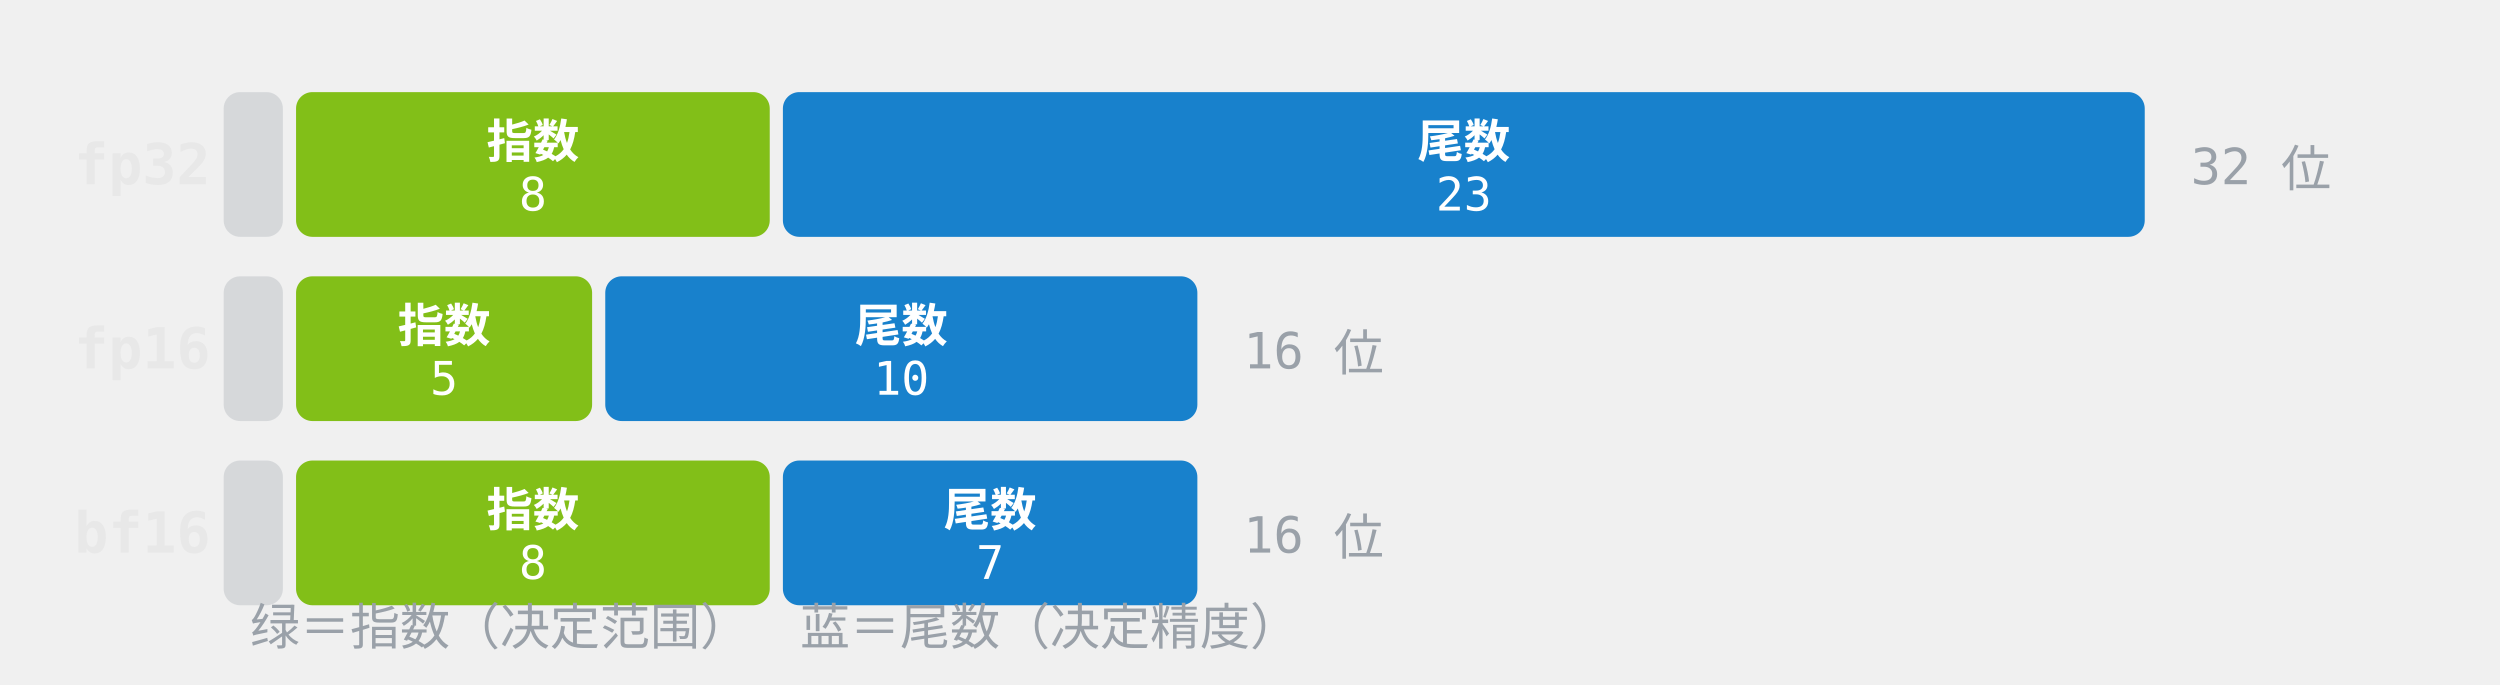
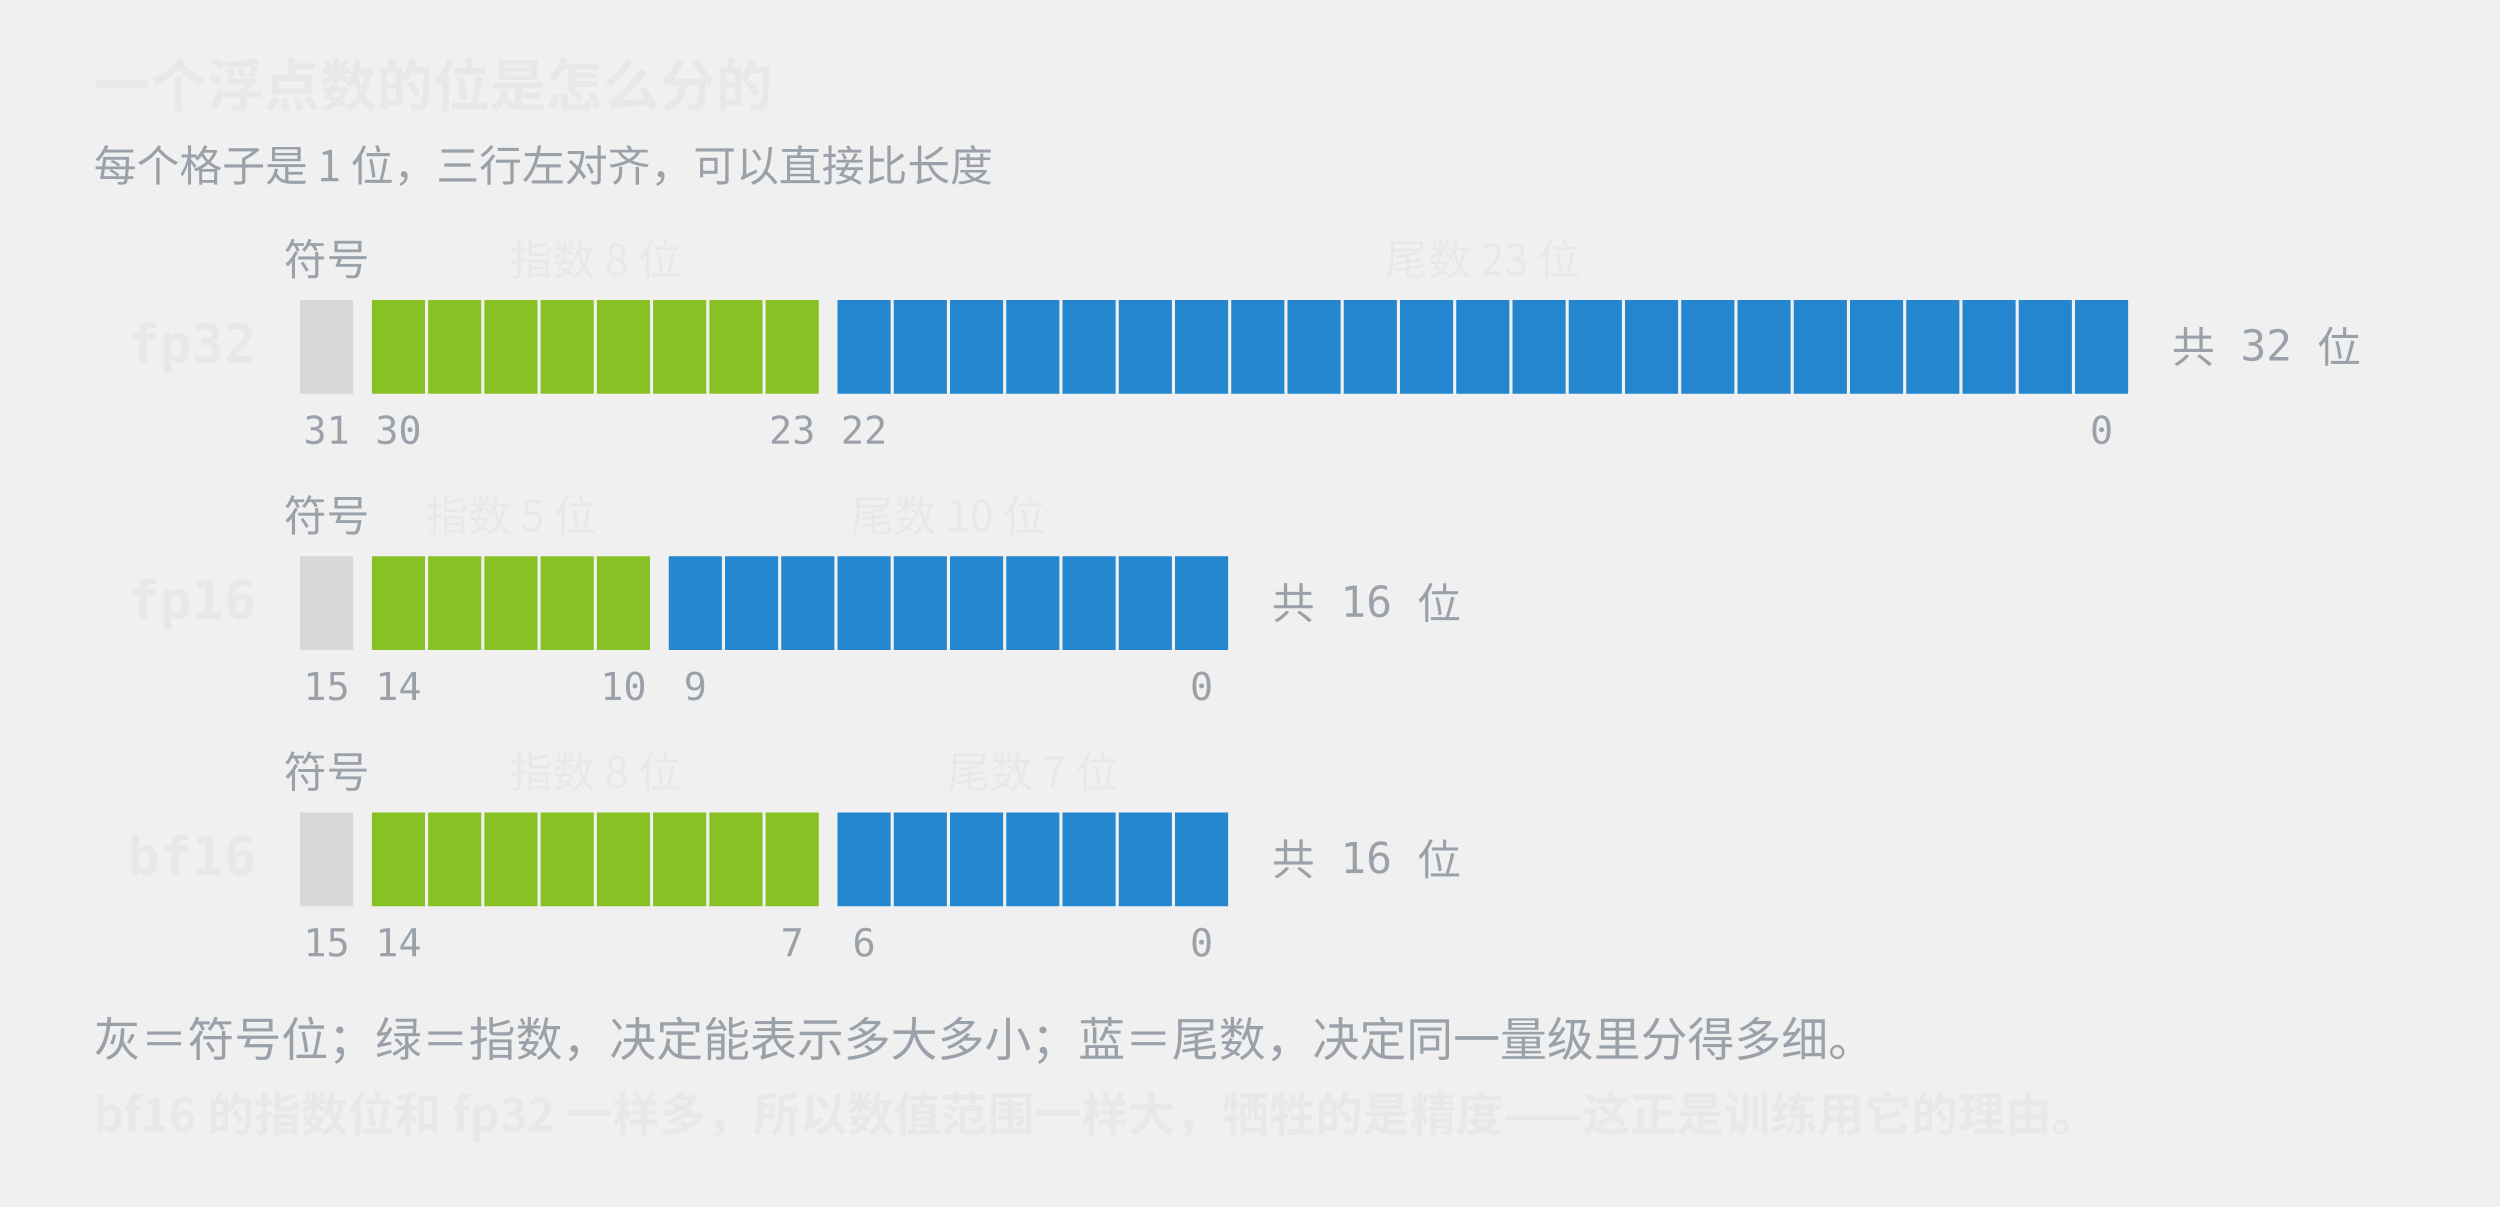
- <svg xmlns="http://www.w3.org/2000/svg" viewBox="0 0 760 208" width="760" height="208" role="img" aria-label="fp32 fp16 bf16 的位分配">
-   <style>.m{font-family:"JetBrains Mono","SF Mono",Menlo,Consolas,monospace}.s{font-family:-apple-system,BlinkMacSystemFont,"Segoe UI","PingFang SC","Noto Sans SC",sans-serif}</style>
-   <text x="64" y="56" class="m" font-size="17.2" fill="#E8E8E8" text-anchor="end" font-weight="700">fp32</text>
-   <rect x="68" y="28" width="18.0" height="44" rx="5" fill="#9AA1A9" opacity="0.3" />
-   <rect x="90.0" y="28" width="144.0" height="44" rx="5" fill="#76B900" opacity="0.9" />
-   <text x="162.0" y="48" class="s" font-size="14.1" fill="#FFFFFF" text-anchor="middle" font-weight="600">指数</text>
-   <text x="162.0" y="64" class="m" font-size="14.1" fill="#FFFFFF" text-anchor="middle" font-weight="400">8</text>
-   <rect x="238.0" y="28" width="414.0" height="44" rx="5" fill="#0074C8" opacity="0.9" />
-   <text x="445.0" y="48" class="s" font-size="14.1" fill="#FFFFFF" text-anchor="middle" font-weight="600">尾数</text>
-   <text x="445.0" y="64" class="m" font-size="14.1" fill="#FFFFFF" text-anchor="middle" font-weight="400">23</text>
-   <text x="666.0" y="56" class="m" font-size="15.2" fill="#9AA1A9" text-anchor="start" font-weight="400">32 位</text>
-   <text x="64" y="112" class="m" font-size="17.2" fill="#E8E8E8" text-anchor="end" font-weight="700">fp16</text>
-   <rect x="68" y="84" width="18.0" height="44" rx="5" fill="#9AA1A9" opacity="0.3" />
-   <rect x="90.0" y="84" width="90.0" height="44" rx="5" fill="#76B900" opacity="0.9" />
-   <text x="135.0" y="104" class="s" font-size="14.1" fill="#FFFFFF" text-anchor="middle" font-weight="600">指数</text>
-   <text x="135.0" y="120" class="m" font-size="14.1" fill="#FFFFFF" text-anchor="middle" font-weight="400">5</text>
-   <rect x="184.0" y="84" width="180.0" height="44" rx="5" fill="#0074C8" opacity="0.9" />
-   <text x="274.0" y="104" class="s" font-size="14.1" fill="#FFFFFF" text-anchor="middle" font-weight="600">尾数</text>
-   <text x="274.0" y="120" class="m" font-size="14.1" fill="#FFFFFF" text-anchor="middle" font-weight="400">10</text>
-   <text x="378.0" y="112" class="m" font-size="15.2" fill="#9AA1A9" text-anchor="start" font-weight="400">16 位</text>
-   <text x="64" y="168" class="m" font-size="17.2" fill="#E8E8E8" text-anchor="end" font-weight="700">bf16</text>
-   <rect x="68" y="140" width="18.0" height="44" rx="5" fill="#9AA1A9" opacity="0.3" />
-   <rect x="90.0" y="140" width="144.0" height="44" rx="5" fill="#76B900" opacity="0.9" />
-   <text x="162.0" y="160" class="s" font-size="14.1" fill="#FFFFFF" text-anchor="middle" font-weight="600">指数</text>
-   <text x="162.0" y="176" class="m" font-size="14.1" fill="#FFFFFF" text-anchor="middle" font-weight="400">8</text>
-   <rect x="238.0" y="140" width="126.0" height="44" rx="5" fill="#0074C8" opacity="0.9" />
-   <text x="301.0" y="160" class="s" font-size="14.1" fill="#FFFFFF" text-anchor="middle" font-weight="600">尾数</text>
-   <text x="301.0" y="176" class="m" font-size="14.1" fill="#FFFFFF" text-anchor="middle" font-weight="400">7</text>
-   <text x="378.0" y="168" class="m" font-size="15.2" fill="#9AA1A9" text-anchor="start" font-weight="400">16 位</text>
-   <text x="76" y="196" class="s" font-size="15.2" fill="#9AA1A9" text-anchor="start" font-weight="400">绿＝指数（决定范围）　蓝＝尾数（决定精度）</text>
+ <svg xmlns="http://www.w3.org/2000/svg" viewBox="0 0 800 386" width="800" height="386" role="img" aria-label="fp32、fp16、bf16 的位分配：每格一位，字段名在上、位号在下；bf16 的指数位与 fp32 相同，尾数更短">
+   <style>.t2t-m{font-family:"JetBrains Mono Variable","JetBrains Mono","SF Mono",Menlo,Consolas,monospace}.t2t-s{font-family:"Noto Sans CJK SC","Noto Sans SC Variable","Noto Sans SC","Source Han Sans SC","PingFang SC","Microsoft YaHei",system-ui,sans-serif}</style>
+   <text x="30" y="34" class="t2t-s" font-size="18.1" fill="#E8E8E8" text-anchor="start" font-weight="700">一个浮点数的位是怎么分的</text>
+   <text x="30" y="58" class="t2t-s" font-size="13.7" fill="#9AA1A9" text-anchor="start" font-weight="400">每个格子是 1 位，三行左对齐，可以直接比长度</text>
+   <text x="82" y="116.0" class="t2t-m" font-size="17.1" fill="#E8E8E8" text-anchor="end" font-weight="700">fp32</text>
+   <rect x="96.0" y="96" width="17.0" height="30" fill="#9AA1A9" fill-opacity="0.3" />
+   <text x="104.5" y="88" class="t2t-s" font-size="13.7" fill="#9AA1A9" text-anchor="middle" font-weight="400">符号</text>
+   <rect x="119.0" y="96" width="17.0" height="30" fill="#76B900" fill-opacity="0.85" />
+   <rect x="137.0" y="96" width="17.0" height="30" fill="#76B900" fill-opacity="0.85" />
+   <rect x="155.0" y="96" width="17.0" height="30" fill="#76B900" fill-opacity="0.85" />
+   <rect x="173.0" y="96" width="17.0" height="30" fill="#76B900" fill-opacity="0.85" />
+   <rect x="191.0" y="96" width="17.0" height="30" fill="#76B900" fill-opacity="0.85" />
+   <rect x="209.0" y="96" width="17.0" height="30" fill="#76B900" fill-opacity="0.85" />
+   <rect x="227.0" y="96" width="17.0" height="30" fill="#76B900" fill-opacity="0.85" />
+   <rect x="245.0" y="96" width="17.0" height="30" fill="#76B900" fill-opacity="0.85" />
+   <text x="190.5" y="88" class="t2t-s" font-size="13.7" fill="#E8E8E8" text-anchor="middle" font-weight="400">指数 8 位</text>
+   <rect x="268.0" y="96" width="17.0" height="30" fill="#0074C8" fill-opacity="0.85" />
+   <rect x="286.0" y="96" width="17.0" height="30" fill="#0074C8" fill-opacity="0.85" />
+   <rect x="304.0" y="96" width="17.0" height="30" fill="#0074C8" fill-opacity="0.85" />
+   <rect x="322.0" y="96" width="17.0" height="30" fill="#0074C8" fill-opacity="0.85" />
+   <rect x="340.0" y="96" width="17.0" height="30" fill="#0074C8" fill-opacity="0.85" />
+   <rect x="358.0" y="96" width="17.0" height="30" fill="#0074C8" fill-opacity="0.85" />
+   <rect x="376.0" y="96" width="17.0" height="30" fill="#0074C8" fill-opacity="0.85" />
+   <rect x="394.0" y="96" width="17.0" height="30" fill="#0074C8" fill-opacity="0.85" />
+   <rect x="412.0" y="96" width="17.0" height="30" fill="#0074C8" fill-opacity="0.85" />
+   <rect x="430.0" y="96" width="17.0" height="30" fill="#0074C8" fill-opacity="0.85" />
+   <rect x="448.0" y="96" width="17.0" height="30" fill="#0074C8" fill-opacity="0.85" />
+   <rect x="466.0" y="96" width="17.0" height="30" fill="#0074C8" fill-opacity="0.85" />
+   <rect x="484.0" y="96" width="17.0" height="30" fill="#0074C8" fill-opacity="0.85" />
+   <rect x="502.0" y="96" width="17.0" height="30" fill="#0074C8" fill-opacity="0.85" />
+   <rect x="520.0" y="96" width="17.0" height="30" fill="#0074C8" fill-opacity="0.85" />
+   <rect x="538.0" y="96" width="17.0" height="30" fill="#0074C8" fill-opacity="0.85" />
+   <rect x="556.0" y="96" width="17.0" height="30" fill="#0074C8" fill-opacity="0.85" />
+   <rect x="574.0" y="96" width="17.0" height="30" fill="#0074C8" fill-opacity="0.85" />
+   <rect x="592.0" y="96" width="17.0" height="30" fill="#0074C8" fill-opacity="0.85" />
+   <rect x="610.0" y="96" width="17.0" height="30" fill="#0074C8" fill-opacity="0.85" />
+   <rect x="628.0" y="96" width="17.0" height="30" fill="#0074C8" fill-opacity="0.85" />
+   <rect x="646.0" y="96" width="17.0" height="30" fill="#0074C8" fill-opacity="0.85" />
+   <rect x="664.0" y="96" width="17.0" height="30" fill="#0074C8" fill-opacity="0.85" />
+   <text x="474.5" y="88" class="t2t-s" font-size="13.7" fill="#E8E8E8" text-anchor="middle" font-weight="400">尾数 23 位</text>
+   <text x="695.0" y="116.0" class="t2t-m" font-size="13.7" fill="#9AA1A9" text-anchor="start" font-weight="400">共 32 位</text>
+   <text x="104.5" y="142" class="t2t-m" font-size="12.3" fill="#9AA1A9" text-anchor="middle" font-weight="400">31</text>
+   <text x="127.5" y="142" class="t2t-m" font-size="12.3" fill="#9AA1A9" text-anchor="middle" font-weight="400">30</text>
+   <text x="253.5" y="142" class="t2t-m" font-size="12.3" fill="#9AA1A9" text-anchor="middle" font-weight="400">23</text>
+   <text x="276.5" y="142" class="t2t-m" font-size="12.3" fill="#9AA1A9" text-anchor="middle" font-weight="400">22</text>
+   <text x="672.5" y="142" class="t2t-m" font-size="12.3" fill="#9AA1A9" text-anchor="middle" font-weight="400">0</text>
+   <text x="82" y="198.0" class="t2t-m" font-size="17.1" fill="#E8E8E8" text-anchor="end" font-weight="700">fp16</text>
+   <rect x="96.0" y="178" width="17.0" height="30" fill="#9AA1A9" fill-opacity="0.3" />
+   <text x="104.5" y="170" class="t2t-s" font-size="13.7" fill="#9AA1A9" text-anchor="middle" font-weight="400">符号</text>
+   <rect x="119.0" y="178" width="17.0" height="30" fill="#76B900" fill-opacity="0.85" />
+   <rect x="137.0" y="178" width="17.0" height="30" fill="#76B900" fill-opacity="0.85" />
+   <rect x="155.0" y="178" width="17.0" height="30" fill="#76B900" fill-opacity="0.85" />
+   <rect x="173.0" y="178" width="17.0" height="30" fill="#76B900" fill-opacity="0.85" />
+   <rect x="191.0" y="178" width="17.0" height="30" fill="#76B900" fill-opacity="0.85" />
+   <text x="163.5" y="170" class="t2t-s" font-size="13.7" fill="#E8E8E8" text-anchor="middle" font-weight="400">指数 5 位</text>
+   <rect x="214.0" y="178" width="17.0" height="30" fill="#0074C8" fill-opacity="0.85" />
+   <rect x="232.0" y="178" width="17.0" height="30" fill="#0074C8" fill-opacity="0.85" />
+   <rect x="250.0" y="178" width="17.0" height="30" fill="#0074C8" fill-opacity="0.85" />
+   <rect x="268.0" y="178" width="17.0" height="30" fill="#0074C8" fill-opacity="0.85" />
+   <rect x="286.0" y="178" width="17.0" height="30" fill="#0074C8" fill-opacity="0.85" />
+   <rect x="304.0" y="178" width="17.0" height="30" fill="#0074C8" fill-opacity="0.85" />
+   <rect x="322.0" y="178" width="17.0" height="30" fill="#0074C8" fill-opacity="0.85" />
+   <rect x="340.0" y="178" width="17.0" height="30" fill="#0074C8" fill-opacity="0.85" />
+   <rect x="358.0" y="178" width="17.0" height="30" fill="#0074C8" fill-opacity="0.85" />
+   <rect x="376.0" y="178" width="17.0" height="30" fill="#0074C8" fill-opacity="0.85" />
+   <text x="303.5" y="170" class="t2t-s" font-size="13.7" fill="#E8E8E8" text-anchor="middle" font-weight="400">尾数 10 位</text>
+   <text x="407.0" y="198.0" class="t2t-m" font-size="13.7" fill="#9AA1A9" text-anchor="start" font-weight="400">共 16 位</text>
+   <text x="104.5" y="224" class="t2t-m" font-size="12.3" fill="#9AA1A9" text-anchor="middle" font-weight="400">15</text>
+   <text x="127.5" y="224" class="t2t-m" font-size="12.3" fill="#9AA1A9" text-anchor="middle" font-weight="400">14</text>
+   <text x="199.5" y="224" class="t2t-m" font-size="12.3" fill="#9AA1A9" text-anchor="middle" font-weight="400">10</text>
+   <text x="222.5" y="224" class="t2t-m" font-size="12.3" fill="#9AA1A9" text-anchor="middle" font-weight="400">9</text>
+   <text x="384.5" y="224" class="t2t-m" font-size="12.3" fill="#9AA1A9" text-anchor="middle" font-weight="400">0</text>
+   <text x="82" y="280.0" class="t2t-m" font-size="17.1" fill="#E8E8E8" text-anchor="end" font-weight="700">bf16</text>
+   <rect x="96.0" y="260" width="17.0" height="30" fill="#9AA1A9" fill-opacity="0.3" />
+   <text x="104.5" y="252" class="t2t-s" font-size="13.7" fill="#9AA1A9" text-anchor="middle" font-weight="400">符号</text>
+   <rect x="119.0" y="260" width="17.0" height="30" fill="#76B900" fill-opacity="0.85" />
+   <rect x="137.0" y="260" width="17.0" height="30" fill="#76B900" fill-opacity="0.85" />
+   <rect x="155.0" y="260" width="17.0" height="30" fill="#76B900" fill-opacity="0.85" />
+   <rect x="173.0" y="260" width="17.0" height="30" fill="#76B900" fill-opacity="0.85" />
+   <rect x="191.0" y="260" width="17.0" height="30" fill="#76B900" fill-opacity="0.85" />
+   <rect x="209.0" y="260" width="17.0" height="30" fill="#76B900" fill-opacity="0.85" />
+   <rect x="227.0" y="260" width="17.0" height="30" fill="#76B900" fill-opacity="0.85" />
+   <rect x="245.0" y="260" width="17.0" height="30" fill="#76B900" fill-opacity="0.85" />
+   <text x="190.5" y="252" class="t2t-s" font-size="13.7" fill="#E8E8E8" text-anchor="middle" font-weight="400">指数 8 位</text>
+   <rect x="268.0" y="260" width="17.0" height="30" fill="#0074C8" fill-opacity="0.85" />
+   <rect x="286.0" y="260" width="17.0" height="30" fill="#0074C8" fill-opacity="0.85" />
+   <rect x="304.0" y="260" width="17.0" height="30" fill="#0074C8" fill-opacity="0.85" />
+   <rect x="322.0" y="260" width="17.0" height="30" fill="#0074C8" fill-opacity="0.85" />
+   <rect x="340.0" y="260" width="17.0" height="30" fill="#0074C8" fill-opacity="0.85" />
+   <rect x="358.0" y="260" width="17.0" height="30" fill="#0074C8" fill-opacity="0.85" />
+   <rect x="376.0" y="260" width="17.0" height="30" fill="#0074C8" fill-opacity="0.85" />
+   <text x="330.5" y="252" class="t2t-s" font-size="13.7" fill="#E8E8E8" text-anchor="middle" font-weight="400">尾数 7 位</text>
+   <text x="407.0" y="280.0" class="t2t-m" font-size="13.7" fill="#9AA1A9" text-anchor="start" font-weight="400">共 16 位</text>
+   <text x="104.5" y="306" class="t2t-m" font-size="12.3" fill="#9AA1A9" text-anchor="middle" font-weight="400">15</text>
+   <text x="127.5" y="306" class="t2t-m" font-size="12.3" fill="#9AA1A9" text-anchor="middle" font-weight="400">14</text>
+   <text x="253.5" y="306" class="t2t-m" font-size="12.3" fill="#9AA1A9" text-anchor="middle" font-weight="400">7</text>
+   <text x="276.5" y="306" class="t2t-m" font-size="12.3" fill="#9AA1A9" text-anchor="middle" font-weight="400">6</text>
+   <text x="384.5" y="306" class="t2t-m" font-size="12.3" fill="#9AA1A9" text-anchor="middle" font-weight="400">0</text>
+   <text x="30" y="338" class="t2t-s" font-size="15.0" fill="#9AA1A9" text-anchor="start" font-weight="400">灰＝符号位；绿＝指数，决定能表示多大多小；蓝＝尾数，决定同一量级里分得多细。</text>
+   <text x="30" y="362" class="t2t-s" font-size="15.0" fill="#E8E8E8" text-anchor="start" font-weight="700">bf16 的指数位和 fp32 一样多，所以数值范围一样大，牺牲的是精度——这正是训练用它的理由。</text>
</svg>
